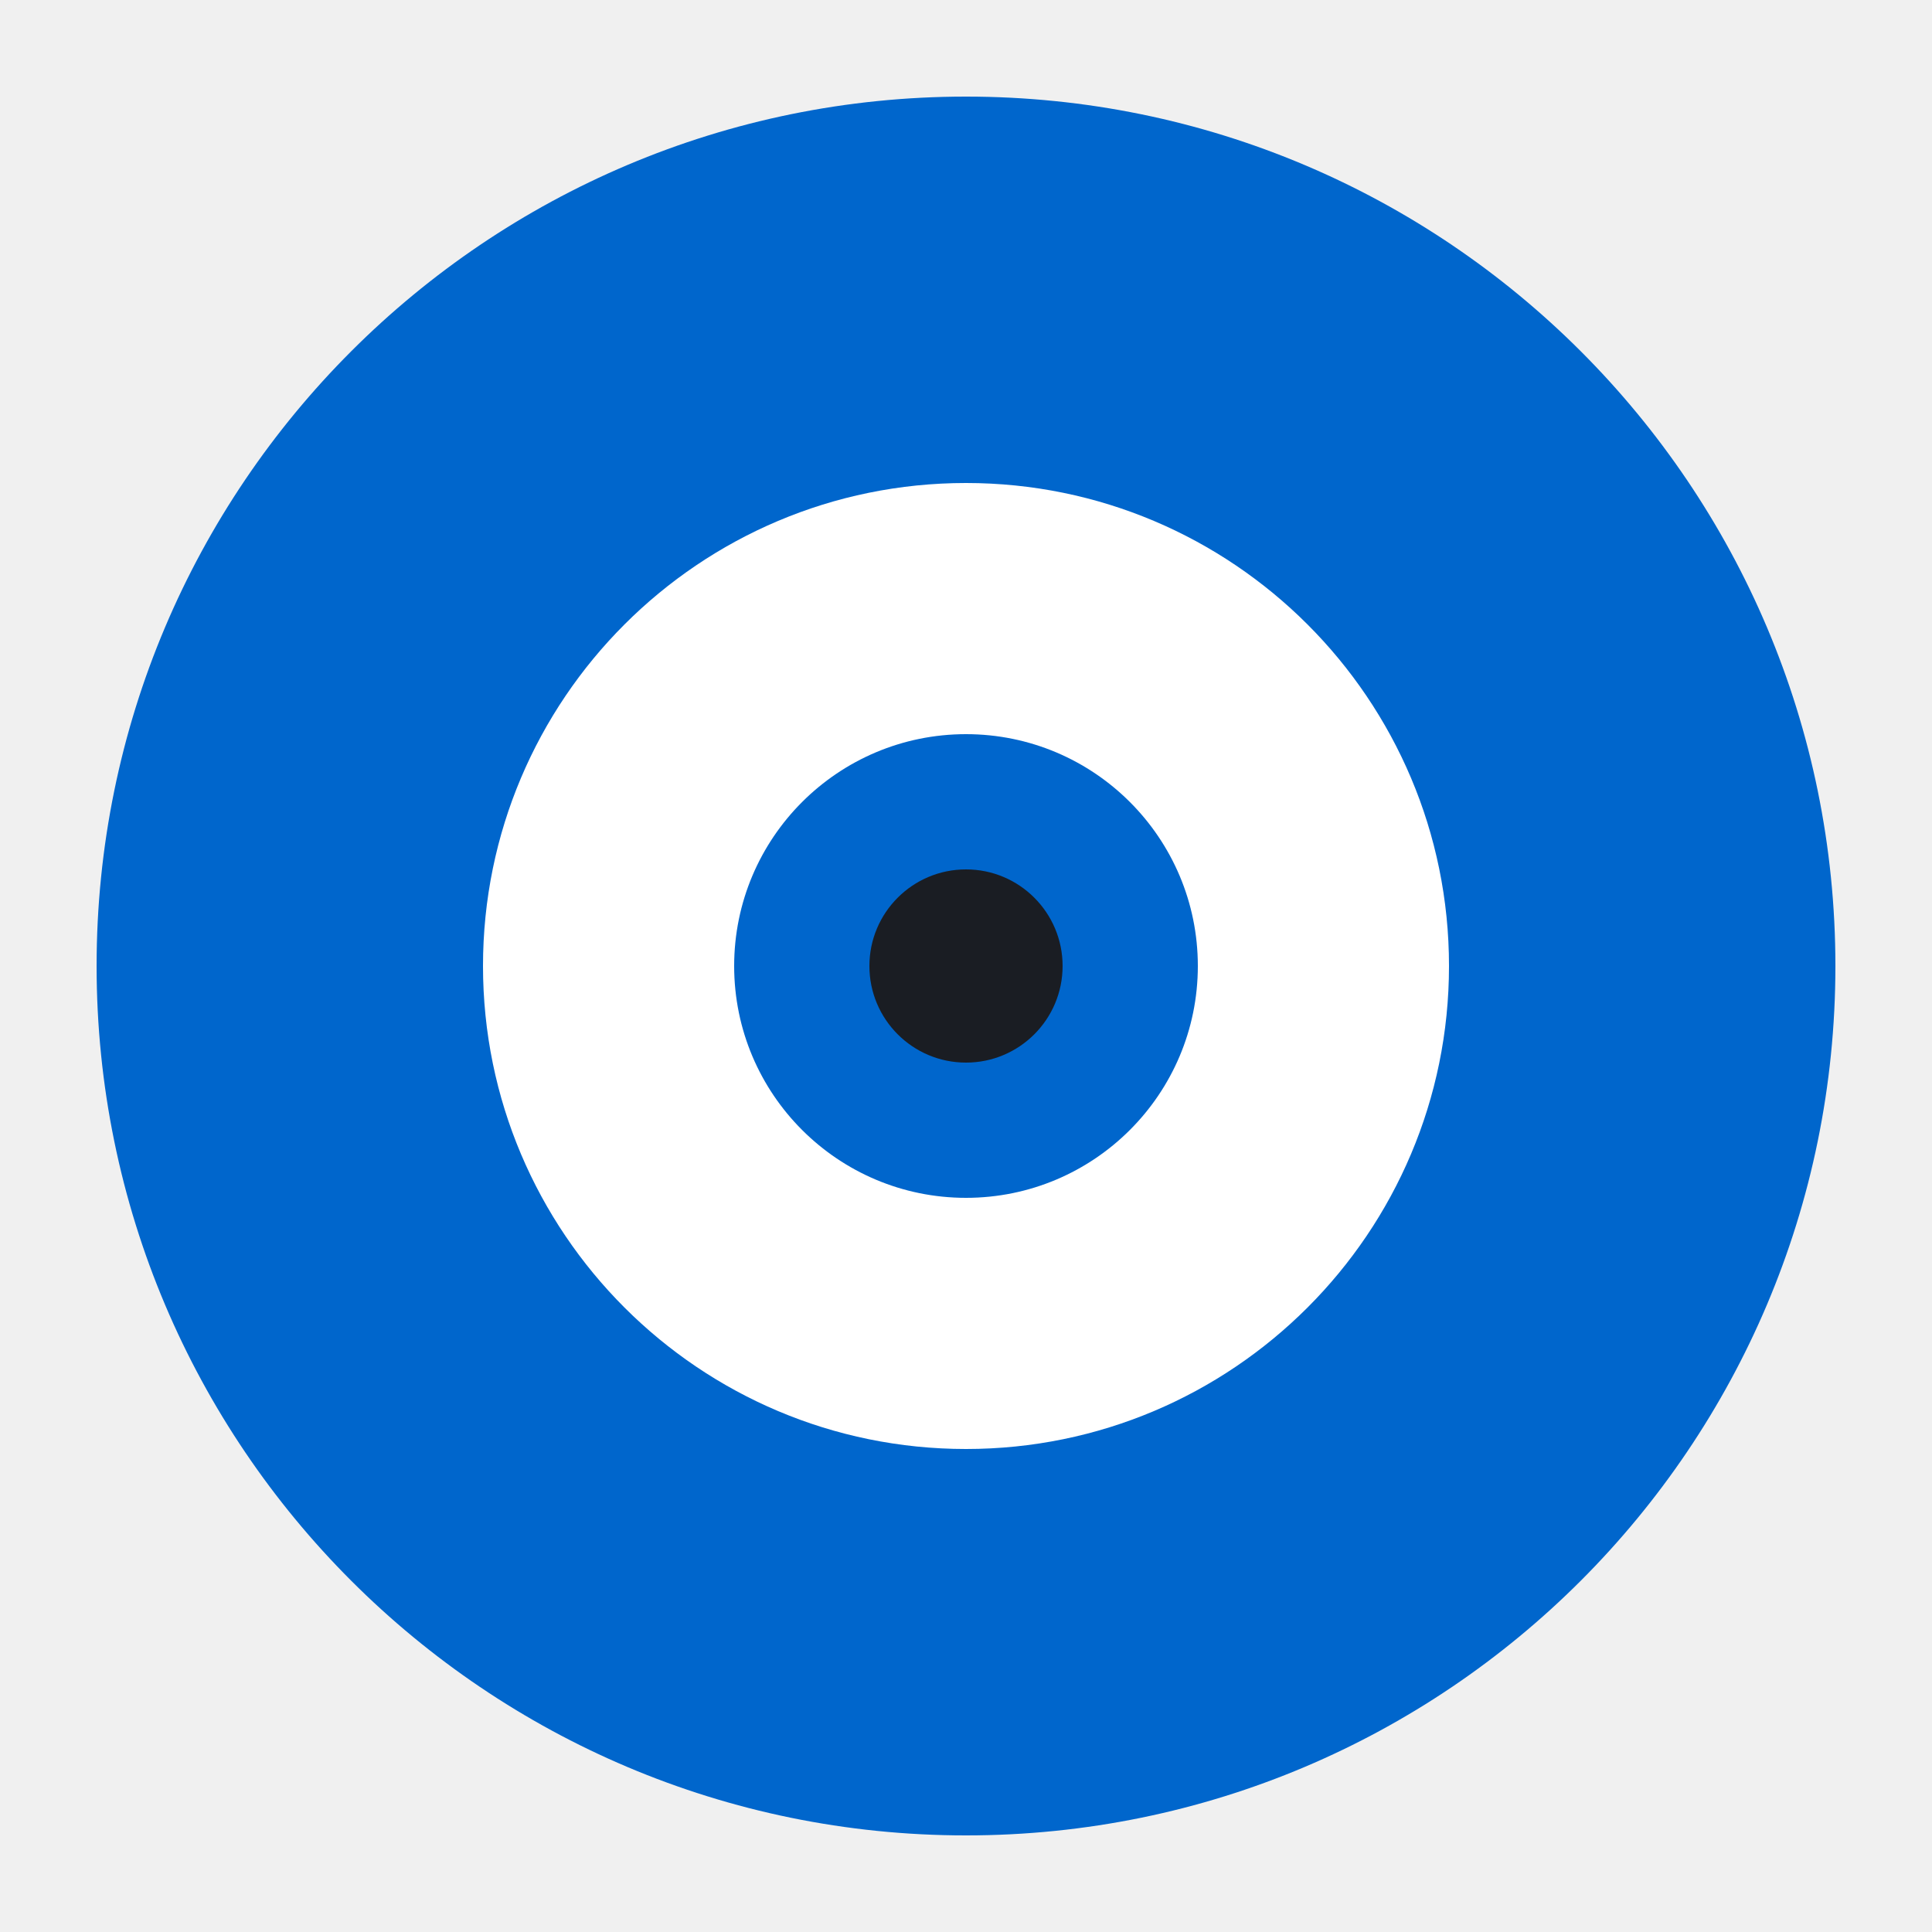
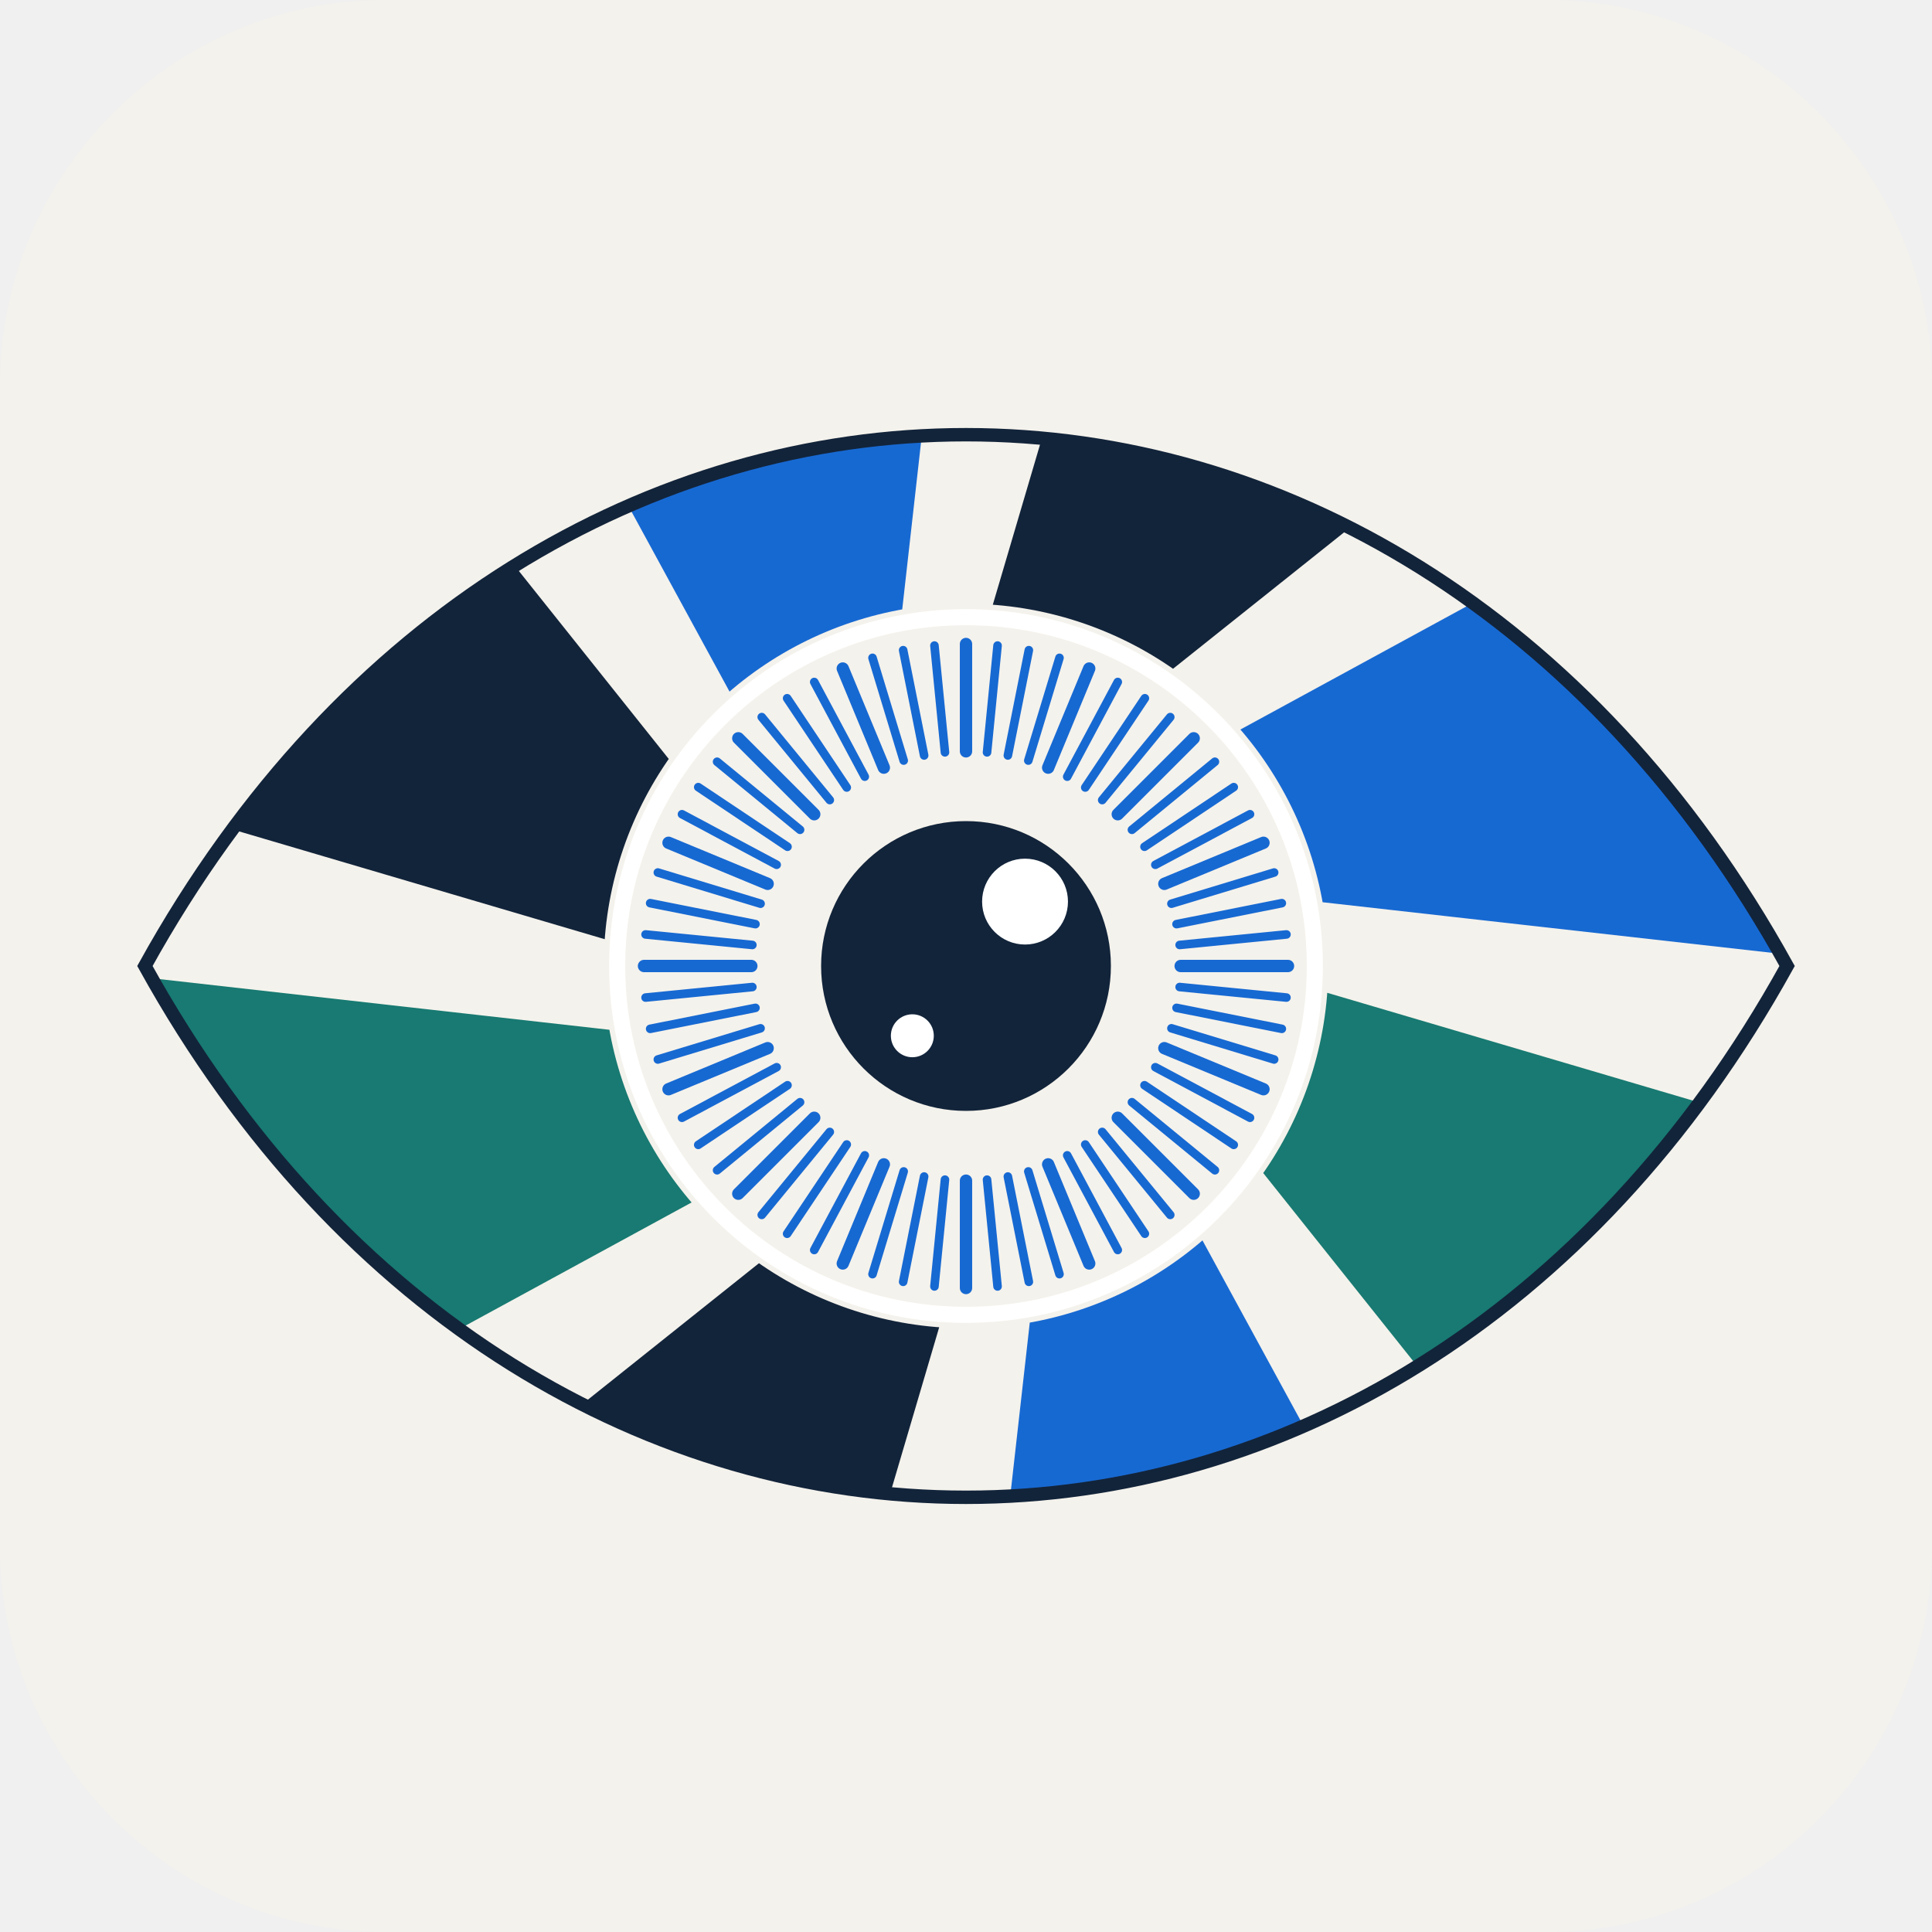
- <svg xmlns="http://www.w3.org/2000/svg" viewBox="0 0 100 100">
-   <circle cx="50" cy="50" r="45" fill="#0066CC" />
-   <circle cx="50" cy="50" r="25" fill="white" />
-   <circle cx="50" cy="50" r="12" fill="#0066CC" />
-   <circle cx="50" cy="50" r="5" fill="#1A1D23" />
+ <svg xmlns="http://www.w3.org/2000/svg" width="64" height="64" viewBox="0 0 360 360">
+   <rect width="360" height="360" rx="72" fill="#F4F2EC" />
+   <g>
+     <defs>
+       <clipPath id="eye-clip">
+         <path d="M 27 180 C 100 48, 260 48, 333 180 C 260 312, 100 312, 27 180 Z" />
+       </clipPath>
+     </defs>
+     <g clip-path="url(#eye-clip)">
+       <path d="M 181.70,115.02 L 218.88,-11.09 A 195 195 0 0 1 321.45,45.77 L 218.66,127.75 A 65 65 0 0 0 181.70,115.02 Z" fill="#12243A" stroke="#F4F2EC" stroke-width="5" stroke-linejoin="round" />
+       <path d="M 227.15,135.26 L 342.61,72.37 A 195 195 0 0 1 374.93,185.10 L 244.29,170.39 A 65 65 0 0 0 227.15,135.26 Z" fill="#1769D2" stroke="#F4F2EC" stroke-width="5" stroke-linejoin="round" />
+       <path d="M 244.98,181.70 L 371.09,218.88 A 195 195 0 0 1 314.23,321.45 L 232.25,218.66 A 65 65 0 0 0 244.98,181.70 Z" fill="#187A72" stroke="#F4F2EC" stroke-width="5" stroke-linejoin="round" />
+       <path d="M 224.74,227.15 L 287.63,342.61 A 195 195 0 0 1 174.90,374.93 L 189.61,244.29 A 65 65 0 0 0 224.74,227.15 Z" fill="#1769D2" stroke="#F4F2EC" stroke-width="5" stroke-linejoin="round" />
+       <path d="M 178.30,244.98 L 141.12,371.09 A 195 195 0 0 1 38.55,314.23 L 141.34,232.25 A 65 65 0 0 0 178.30,244.98 Z" fill="#12243A" stroke="#F4F2EC" stroke-width="5" stroke-linejoin="round" />
+       <path d="M 132.85,224.74 L 17.39,287.63 A 195 195 0 0 1 -14.93,174.90 L 115.71,189.61 A 65 65 0 0 0 132.85,224.74 Z" fill="#187A72" stroke="#F4F2EC" stroke-width="5" stroke-linejoin="round" />
+       <path d="M 115.02,178.30 L -11.09,141.12 A 195 195 0 0 1 45.77,38.55 L 127.75,141.34 A 65 65 0 0 0 115.02,178.30 Z" fill="#12243A" stroke="#F4F2EC" stroke-width="5" stroke-linejoin="round" />
+       <path d="M 135.26,132.85 L 72.37,17.39 A 195 195 0 0 1 185.10,-14.93 L 170.39,115.71 A 65 65 0 0 0 135.26,132.85 Z" fill="#1769D2" stroke="#F4F2EC" stroke-width="5" stroke-linejoin="round" />
+     </g>
+     <path d="M 27 180 C 100 48, 260 48, 333 180 C 260 312, 100 312, 27 180 Z" fill="none" stroke="#12243A" stroke-width="2.5" />
+     <circle cx="180" cy="180" r="65" fill="#F4F2EC" stroke="#FFFFFF" stroke-width="3" />
+     <g>
+       <line x1="220.00" y1="180.00" x2="240.00" y2="180.00" stroke="#1769D2" stroke-width="2.3" stroke-linecap="round" />
+       <line x1="219.81" y1="183.92" x2="239.71" y2="185.88" stroke="#1769D2" stroke-width="1.6" stroke-linecap="round" />
+       <line x1="219.23" y1="187.80" x2="238.85" y2="191.71" stroke="#1769D2" stroke-width="1.6" stroke-linecap="round" />
+       <line x1="218.28" y1="191.61" x2="237.42" y2="197.42" stroke="#1769D2" stroke-width="1.6" stroke-linecap="round" />
+       <line x1="216.96" y1="195.31" x2="235.43" y2="202.96" stroke="#1769D2" stroke-width="2.3" stroke-linecap="round" />
+       <line x1="215.28" y1="198.86" x2="232.92" y2="208.28" stroke="#1769D2" stroke-width="1.6" stroke-linecap="round" />
+       <line x1="213.26" y1="202.22" x2="229.89" y2="213.33" stroke="#1769D2" stroke-width="1.6" stroke-linecap="round" />
+       <line x1="210.92" y1="205.38" x2="226.38" y2="218.06" stroke="#1769D2" stroke-width="1.6" stroke-linecap="round" />
+       <line x1="208.28" y1="208.28" x2="222.43" y2="222.43" stroke="#1769D2" stroke-width="2.3" stroke-linecap="round" />
+       <line x1="205.38" y1="210.92" x2="218.06" y2="226.38" stroke="#1769D2" stroke-width="1.6" stroke-linecap="round" />
+       <line x1="202.22" y1="213.26" x2="213.33" y2="229.89" stroke="#1769D2" stroke-width="1.6" stroke-linecap="round" />
+       <line x1="198.86" y1="215.28" x2="208.28" y2="232.92" stroke="#1769D2" stroke-width="1.6" stroke-linecap="round" />
+       <line x1="195.31" y1="216.96" x2="202.96" y2="235.43" stroke="#1769D2" stroke-width="2.3" stroke-linecap="round" />
+       <line x1="191.61" y1="218.28" x2="197.42" y2="237.42" stroke="#1769D2" stroke-width="1.6" stroke-linecap="round" />
+       <line x1="187.80" y1="219.23" x2="191.71" y2="238.85" stroke="#1769D2" stroke-width="1.6" stroke-linecap="round" />
+       <line x1="183.92" y1="219.81" x2="185.88" y2="239.71" stroke="#1769D2" stroke-width="1.6" stroke-linecap="round" />
+       <line x1="180.00" y1="220.00" x2="180.00" y2="240.00" stroke="#1769D2" stroke-width="2.3" stroke-linecap="round" />
+       <line x1="176.08" y1="219.81" x2="174.12" y2="239.71" stroke="#1769D2" stroke-width="1.6" stroke-linecap="round" />
+       <line x1="172.20" y1="219.23" x2="168.29" y2="238.85" stroke="#1769D2" stroke-width="1.6" stroke-linecap="round" />
+       <line x1="168.39" y1="218.28" x2="162.58" y2="237.42" stroke="#1769D2" stroke-width="1.6" stroke-linecap="round" />
+       <line x1="164.69" y1="216.96" x2="157.04" y2="235.43" stroke="#1769D2" stroke-width="2.3" stroke-linecap="round" />
+       <line x1="161.14" y1="215.28" x2="151.72" y2="232.92" stroke="#1769D2" stroke-width="1.6" stroke-linecap="round" />
+       <line x1="157.78" y1="213.26" x2="146.67" y2="229.89" stroke="#1769D2" stroke-width="1.6" stroke-linecap="round" />
+       <line x1="154.62" y1="210.92" x2="141.94" y2="226.38" stroke="#1769D2" stroke-width="1.6" stroke-linecap="round" />
+       <line x1="151.72" y1="208.28" x2="137.57" y2="222.43" stroke="#1769D2" stroke-width="2.3" stroke-linecap="round" />
+       <line x1="149.08" y1="205.38" x2="133.62" y2="218.06" stroke="#1769D2" stroke-width="1.6" stroke-linecap="round" />
+       <line x1="146.74" y1="202.22" x2="130.11" y2="213.33" stroke="#1769D2" stroke-width="1.6" stroke-linecap="round" />
+       <line x1="144.72" y1="198.86" x2="127.08" y2="208.28" stroke="#1769D2" stroke-width="1.6" stroke-linecap="round" />
+       <line x1="143.04" y1="195.31" x2="124.57" y2="202.96" stroke="#1769D2" stroke-width="2.3" stroke-linecap="round" />
+       <line x1="141.72" y1="191.61" x2="122.58" y2="197.42" stroke="#1769D2" stroke-width="1.6" stroke-linecap="round" />
+       <line x1="140.77" y1="187.80" x2="121.15" y2="191.71" stroke="#1769D2" stroke-width="1.6" stroke-linecap="round" />
+       <line x1="140.19" y1="183.92" x2="120.29" y2="185.88" stroke="#1769D2" stroke-width="1.6" stroke-linecap="round" />
+       <line x1="140.00" y1="180.00" x2="120.00" y2="180.00" stroke="#1769D2" stroke-width="2.3" stroke-linecap="round" />
+       <line x1="140.19" y1="176.08" x2="120.29" y2="174.12" stroke="#1769D2" stroke-width="1.6" stroke-linecap="round" />
+       <line x1="140.77" y1="172.20" x2="121.15" y2="168.29" stroke="#1769D2" stroke-width="1.6" stroke-linecap="round" />
+       <line x1="141.72" y1="168.39" x2="122.58" y2="162.58" stroke="#1769D2" stroke-width="1.6" stroke-linecap="round" />
+       <line x1="143.04" y1="164.69" x2="124.57" y2="157.04" stroke="#1769D2" stroke-width="2.3" stroke-linecap="round" />
+       <line x1="144.72" y1="161.14" x2="127.08" y2="151.72" stroke="#1769D2" stroke-width="1.6" stroke-linecap="round" />
+       <line x1="146.74" y1="157.78" x2="130.11" y2="146.67" stroke="#1769D2" stroke-width="1.6" stroke-linecap="round" />
+       <line x1="149.08" y1="154.62" x2="133.62" y2="141.94" stroke="#1769D2" stroke-width="1.6" stroke-linecap="round" />
+       <line x1="151.72" y1="151.72" x2="137.57" y2="137.57" stroke="#1769D2" stroke-width="2.3" stroke-linecap="round" />
+       <line x1="154.62" y1="149.08" x2="141.94" y2="133.62" stroke="#1769D2" stroke-width="1.6" stroke-linecap="round" />
+       <line x1="157.78" y1="146.74" x2="146.67" y2="130.11" stroke="#1769D2" stroke-width="1.6" stroke-linecap="round" />
+       <line x1="161.14" y1="144.72" x2="151.72" y2="127.08" stroke="#1769D2" stroke-width="1.6" stroke-linecap="round" />
+       <line x1="164.69" y1="143.04" x2="157.04" y2="124.57" stroke="#1769D2" stroke-width="2.3" stroke-linecap="round" />
+       <line x1="168.39" y1="141.72" x2="162.58" y2="122.58" stroke="#1769D2" stroke-width="1.6" stroke-linecap="round" />
+       <line x1="172.20" y1="140.77" x2="168.29" y2="121.15" stroke="#1769D2" stroke-width="1.6" stroke-linecap="round" />
+       <line x1="176.08" y1="140.19" x2="174.12" y2="120.29" stroke="#1769D2" stroke-width="1.6" stroke-linecap="round" />
+       <line x1="180.00" y1="140.00" x2="180.00" y2="120.00" stroke="#1769D2" stroke-width="2.3" stroke-linecap="round" />
+       <line x1="183.92" y1="140.19" x2="185.88" y2="120.29" stroke="#1769D2" stroke-width="1.6" stroke-linecap="round" />
+       <line x1="187.80" y1="140.77" x2="191.71" y2="121.15" stroke="#1769D2" stroke-width="1.6" stroke-linecap="round" />
+       <line x1="191.61" y1="141.72" x2="197.42" y2="122.58" stroke="#1769D2" stroke-width="1.6" stroke-linecap="round" />
+       <line x1="195.31" y1="143.04" x2="202.96" y2="124.57" stroke="#1769D2" stroke-width="2.3" stroke-linecap="round" />
+       <line x1="198.86" y1="144.72" x2="208.28" y2="127.08" stroke="#1769D2" stroke-width="1.6" stroke-linecap="round" />
+       <line x1="202.22" y1="146.74" x2="213.33" y2="130.11" stroke="#1769D2" stroke-width="1.6" stroke-linecap="round" />
+       <line x1="205.38" y1="149.08" x2="218.06" y2="133.62" stroke="#1769D2" stroke-width="1.6" stroke-linecap="round" />
+       <line x1="208.28" y1="151.72" x2="222.43" y2="137.57" stroke="#1769D2" stroke-width="2.3" stroke-linecap="round" />
+       <line x1="210.92" y1="154.62" x2="226.38" y2="141.94" stroke="#1769D2" stroke-width="1.6" stroke-linecap="round" />
+       <line x1="213.26" y1="157.78" x2="229.89" y2="146.67" stroke="#1769D2" stroke-width="1.6" stroke-linecap="round" />
+       <line x1="215.28" y1="161.14" x2="232.92" y2="151.72" stroke="#1769D2" stroke-width="1.6" stroke-linecap="round" />
+       <line x1="216.96" y1="164.69" x2="235.43" y2="157.04" stroke="#1769D2" stroke-width="2.3" stroke-linecap="round" />
+       <line x1="218.28" y1="168.39" x2="237.42" y2="162.58" stroke="#1769D2" stroke-width="1.6" stroke-linecap="round" />
+       <line x1="219.23" y1="172.20" x2="238.85" y2="168.29" stroke="#1769D2" stroke-width="1.6" stroke-linecap="round" />
+       <line x1="219.81" y1="176.08" x2="239.71" y2="174.12" stroke="#1769D2" stroke-width="1.6" stroke-linecap="round" />
+     </g>
+     <circle cx="180" cy="180" r="27" fill="#12243A" />
+     <circle cx="191" cy="168" r="8" fill="#FFFFFF" />
+     <circle cx="170" cy="193" r="4" fill="#FFFFFF" />
+   </g>
</svg>
